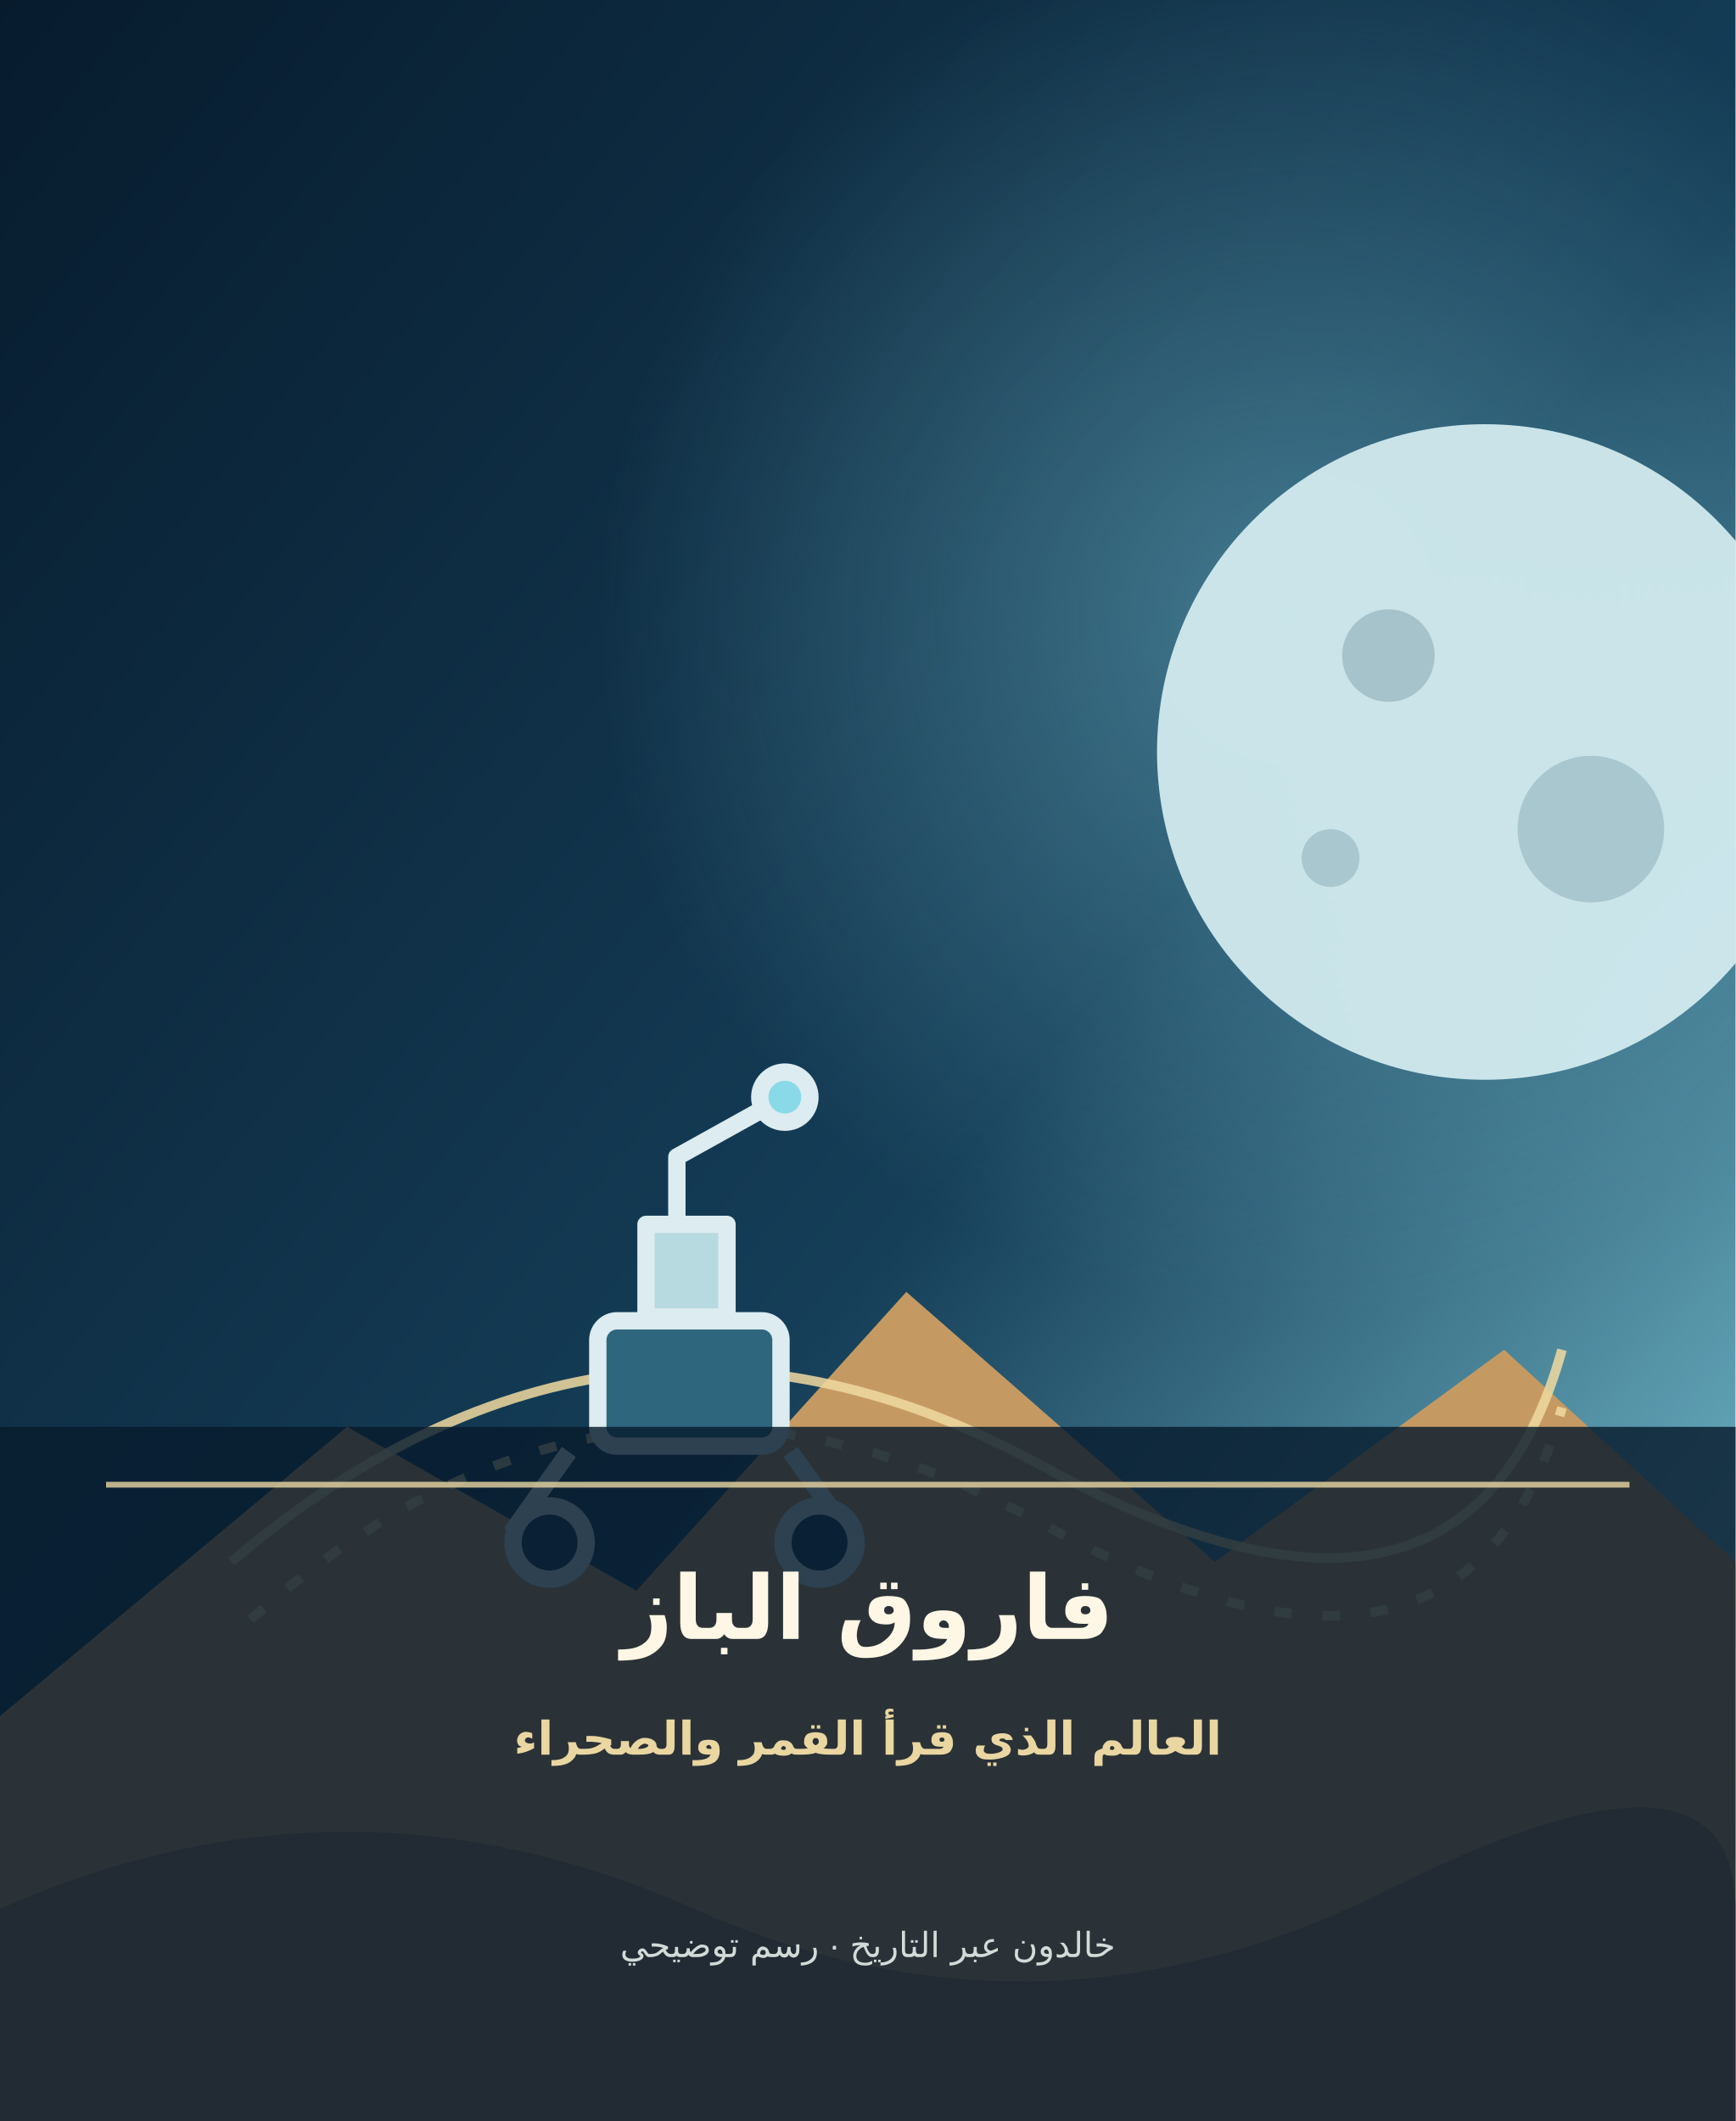
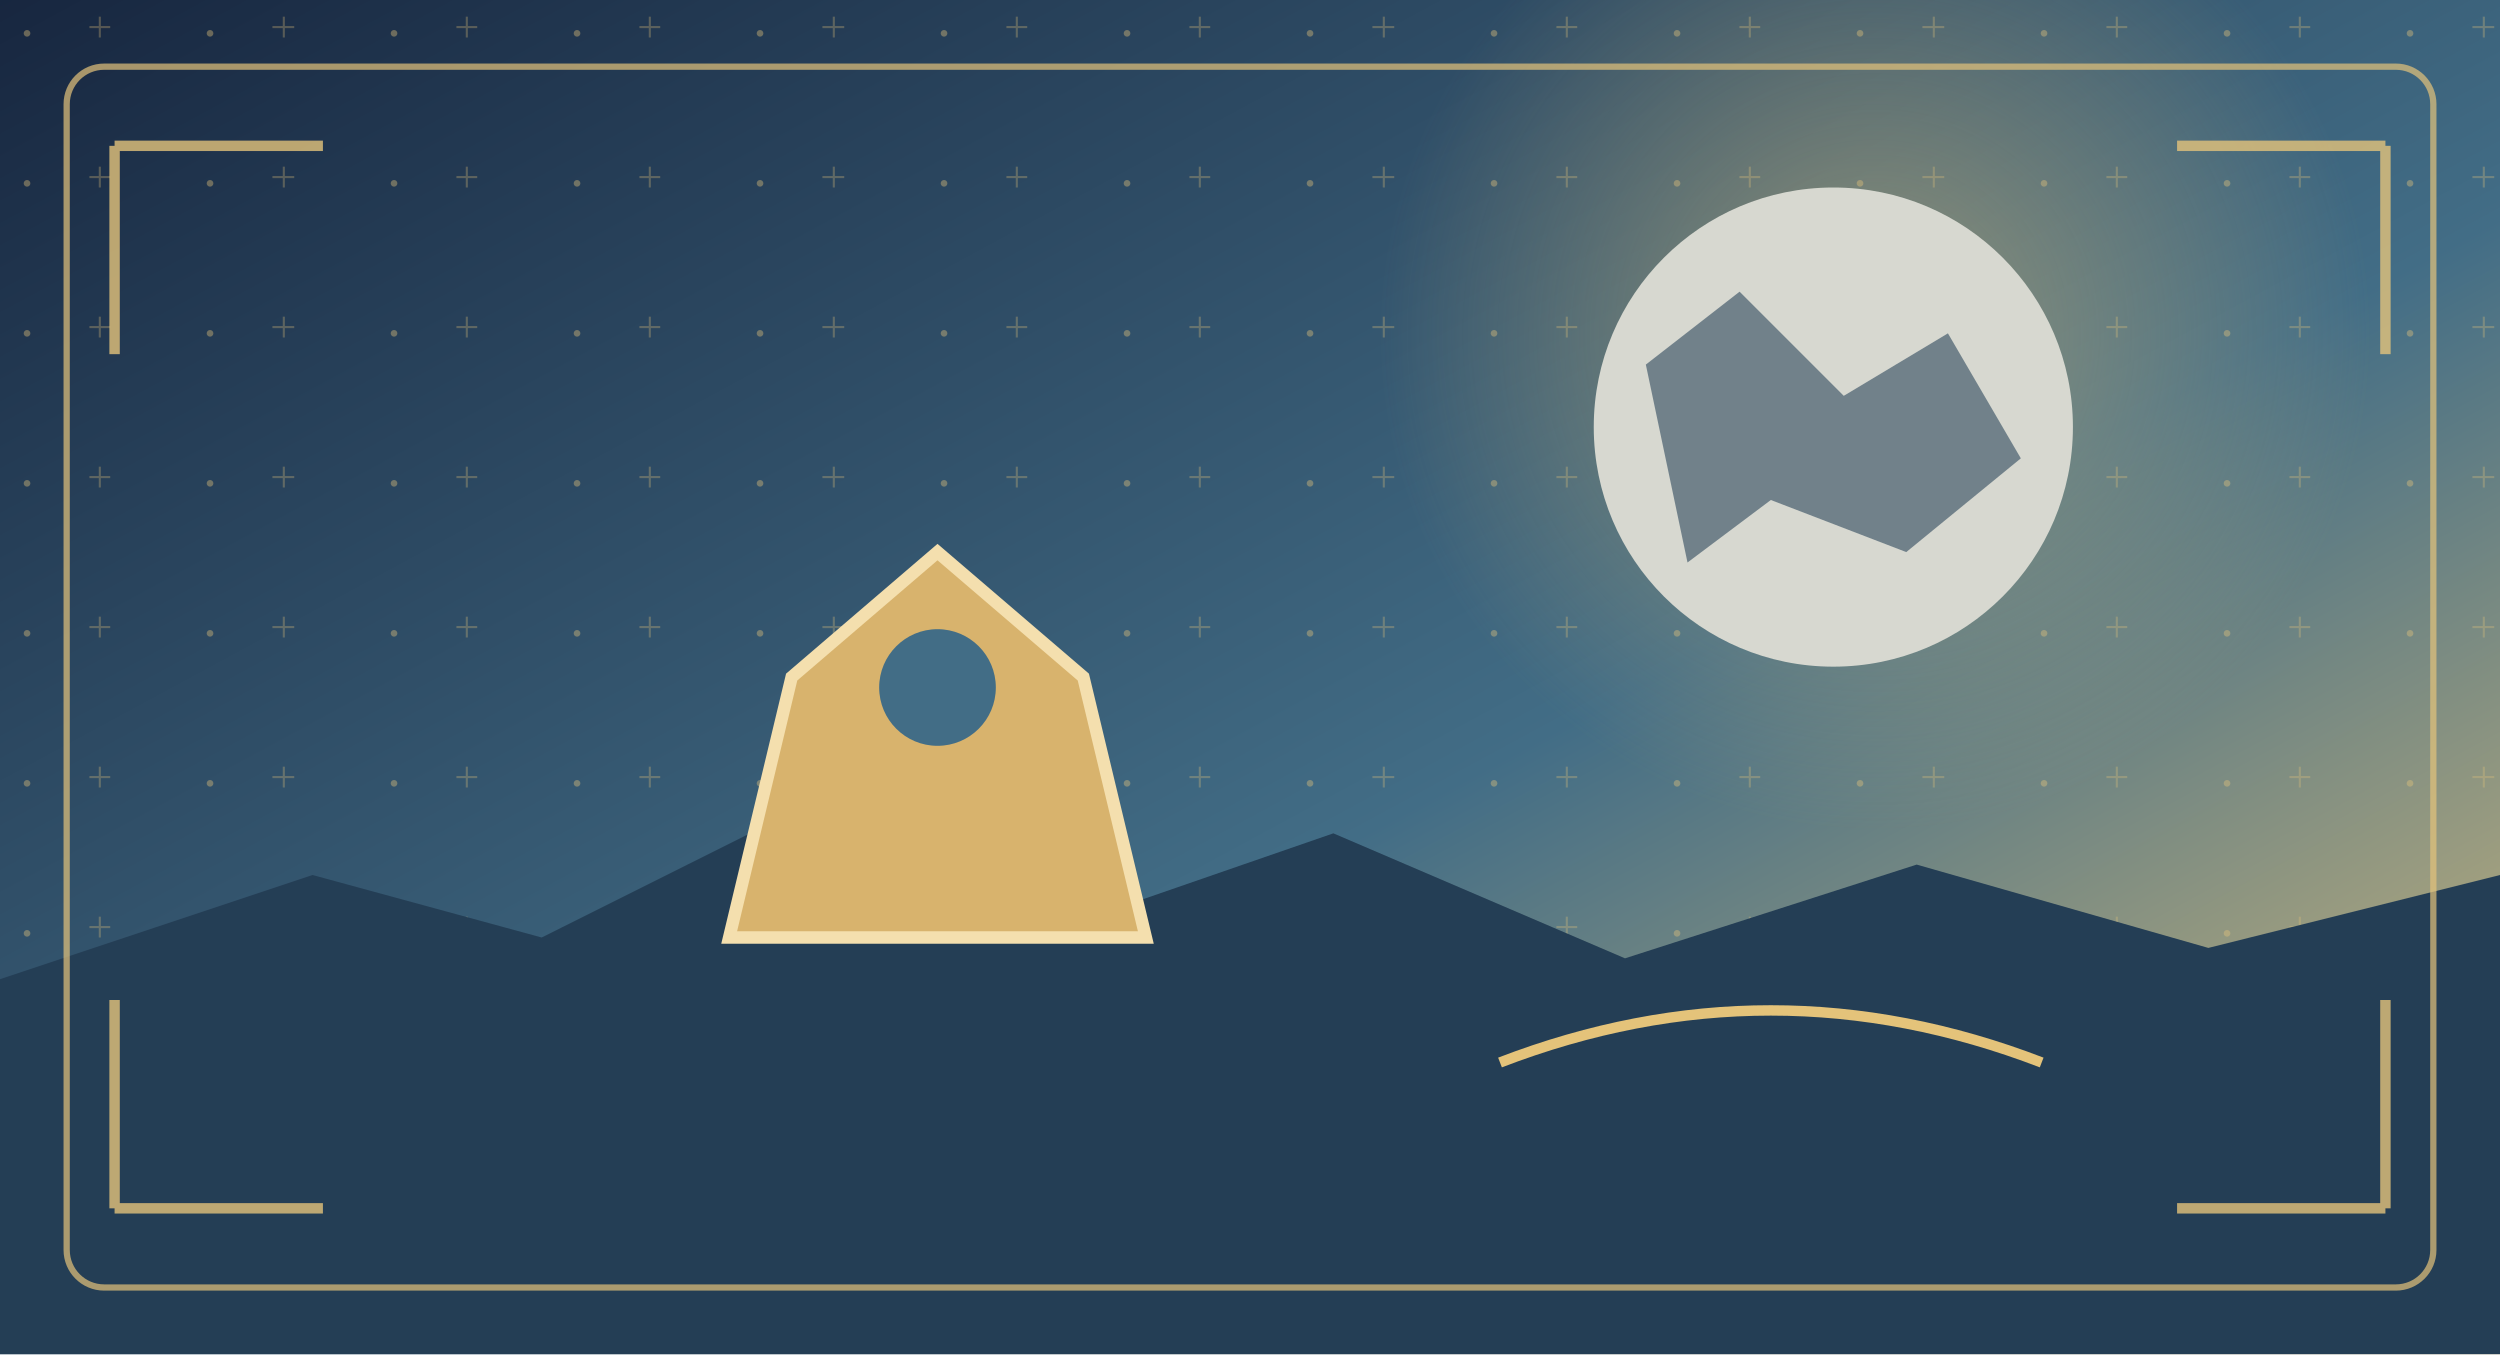
- <svg xmlns="http://www.w3.org/2000/svg" width="900" height="1100" viewBox="0 0 900 1100" role="img" aria-labelledby="title desc">
+ <svg xmlns="http://www.w3.org/2000/svg" width="1200" height="650" viewBox="0 0 1200 650" role="presentation" aria-hidden="true">
  <defs>
    <linearGradient id="bg" x1="0" y1="0" x2="1" y2="1">
-       <stop stop-color="#071b2d" />
-       <stop offset=".55" stop-color="#153e58" />
-       <stop offset="1" stop-color="#8ad9e8" />
+       <stop stop-color="#17263f" />
+       <stop offset=".58" stop-color="#426d86" />
+       <stop offset="1" stop-color="#e4c37a" />
    </linearGradient>
    <radialGradient id="glow">
-       <stop stop-color="#8ad9e8" stop-opacity=".4" />
-       <stop offset="1" stop-color="#8ad9e8" stop-opacity="0" />
+       <stop stop-color="#e4c37a" stop-opacity=".5" />
+       <stop offset="1" stop-color="#e4c37a" stop-opacity="0" />
    </radialGradient>
+     <pattern id="stars" width="88" height="72" patternUnits="userSpaceOnUse">
+       <circle cx="13" cy="16" r="1.6" fill="#e4c37a" opacity=".4" />
+       <path d="M48 8v10m-5-5h10" stroke="#e4c37a" opacity=".3" />
+     </pattern>
  </defs>
-   <rect width="900" height="1100" fill="url(#bg)" />
-   <circle cx="670" cy="320" r="360" fill="url(#glow)" />
-   <g transform="translate(0 90) scale(1.0 1.0)">
-     <circle cx="770" cy="300" r="170" fill="#d6eef2" opacity=".92" />
-     <circle cx="720" cy="250" r="24" fill="#8eaeb8" opacity=".6" />
-     <circle cx="825" cy="340" r="38" fill="#8eaeb8" opacity=".55" />
-     <circle cx="690" cy="355" r="15" fill="#8eaeb8" opacity=".55" />
-     <path d="M0 800L180 650 330 735 470 580 630 720 780 610 900 720V1100H0Z" fill="#c59a62" />
-     <path d="M0 900Q180 820 360 900T720 890T900 900V1100H0Z" fill="#9a724d" />
-     <g fill="none" stroke="#f0d9a0" stroke-width="5" opacity=".85">
-       <path d="M120 720Q320 550 540 670T810 610" />
-       <path d="M130 750Q320 580 540 700T810 640" stroke-dasharray="9 16" />
-     </g>
-     <g transform="translate(355 635)" stroke="#dcecf0" stroke-width="9" stroke-linejoin="round">
-       <rect x="-45" y="-40" width="95" height="65" rx="10" fill="#2e667e" />
-       <rect x="-20" y="-90" width="42" height="48" fill="#b7d9e0" />
-       <path d="M-60 28L-90 70M55 28L85 70" fill="none" />
-       <circle cx="-70" cy="75" r="19" fill="#153e58" />
-       <circle cx="70" cy="75" r="19" fill="#153e58" />
-       <path d="M-4 -88V-125L50 -155" fill="none" />
-       <circle cx="52" cy="-156" r="13" fill="#8ad9e8" />
-     </g>
+   <rect width="1200" height="650" fill="url(#bg)" />
+   <rect width="1200" height="650" fill="url(#stars)" />
+   <circle cx="900" cy="160" r="240" fill="url(#glow)" />
+   <circle cx="880" cy="205" r="115" fill="#d7d8d0" />
+   <path d="M790 175L835 140L885 190L935 160L970 220L915 265L850 240L810 270Z" fill="#71818a" />
+   <path d="M0 470L150 420L260 450L380 390L510 445L640 400L780 460L920 415L1060 455L1200 420V650H0Z" fill="#243e55" />
+   <g transform="translate(450 360)">
+     <path d="M-100 90L-70 -35L0 -95L70 -35L100 90Z" fill="#d8b36d" stroke="#f4dfae" stroke-width="6" />
+     <circle cy="-30" r="28" fill="#426d86" />
  </g>
-   <rect x="0" y="740" width="900" height="360" fill="#071b2d" opacity=".82" />
-   <path d="M55 770H845" stroke="#e9d6a1" stroke-width="3" opacity=".8" />
-   <text x="50%" y="850" text-anchor="middle" fill="#fff7e6" font-family="Cairo,Arial,sans-serif" font-size="46" font-weight="800">فاروق الباز</text>
-   <text x="50%" y="910" text-anchor="middle" fill="#e9d6a1" font-family="Cairo,Arial,sans-serif" font-size="24" font-weight="700">العالم الذي قرأ القمر والصحراء</text>
-   <text x="50%" y="1015" text-anchor="middle" fill="#eaf1ee" opacity=".88" font-family="Cairo,Arial,sans-serif" font-size="18">خالدون عبر التاريخ · رسم توضيحي</text>
+   <path d="M720 510Q850 460 980 510" fill="none" stroke="#e4c37a" stroke-width="5" />
+   <rect x="32" y="32" width="1136" height="586" rx="18" fill="none" stroke="#e4c37a" stroke-width="3" opacity=".7" />
+   <path d="M55 70H155M55 70V170M1145 70H1045M1145 70V170M55 580H155M55 580V480M1145 580H1045M1145 580V480" fill="none" stroke="#e4c37a" stroke-width="5" opacity=".8" />
</svg>
